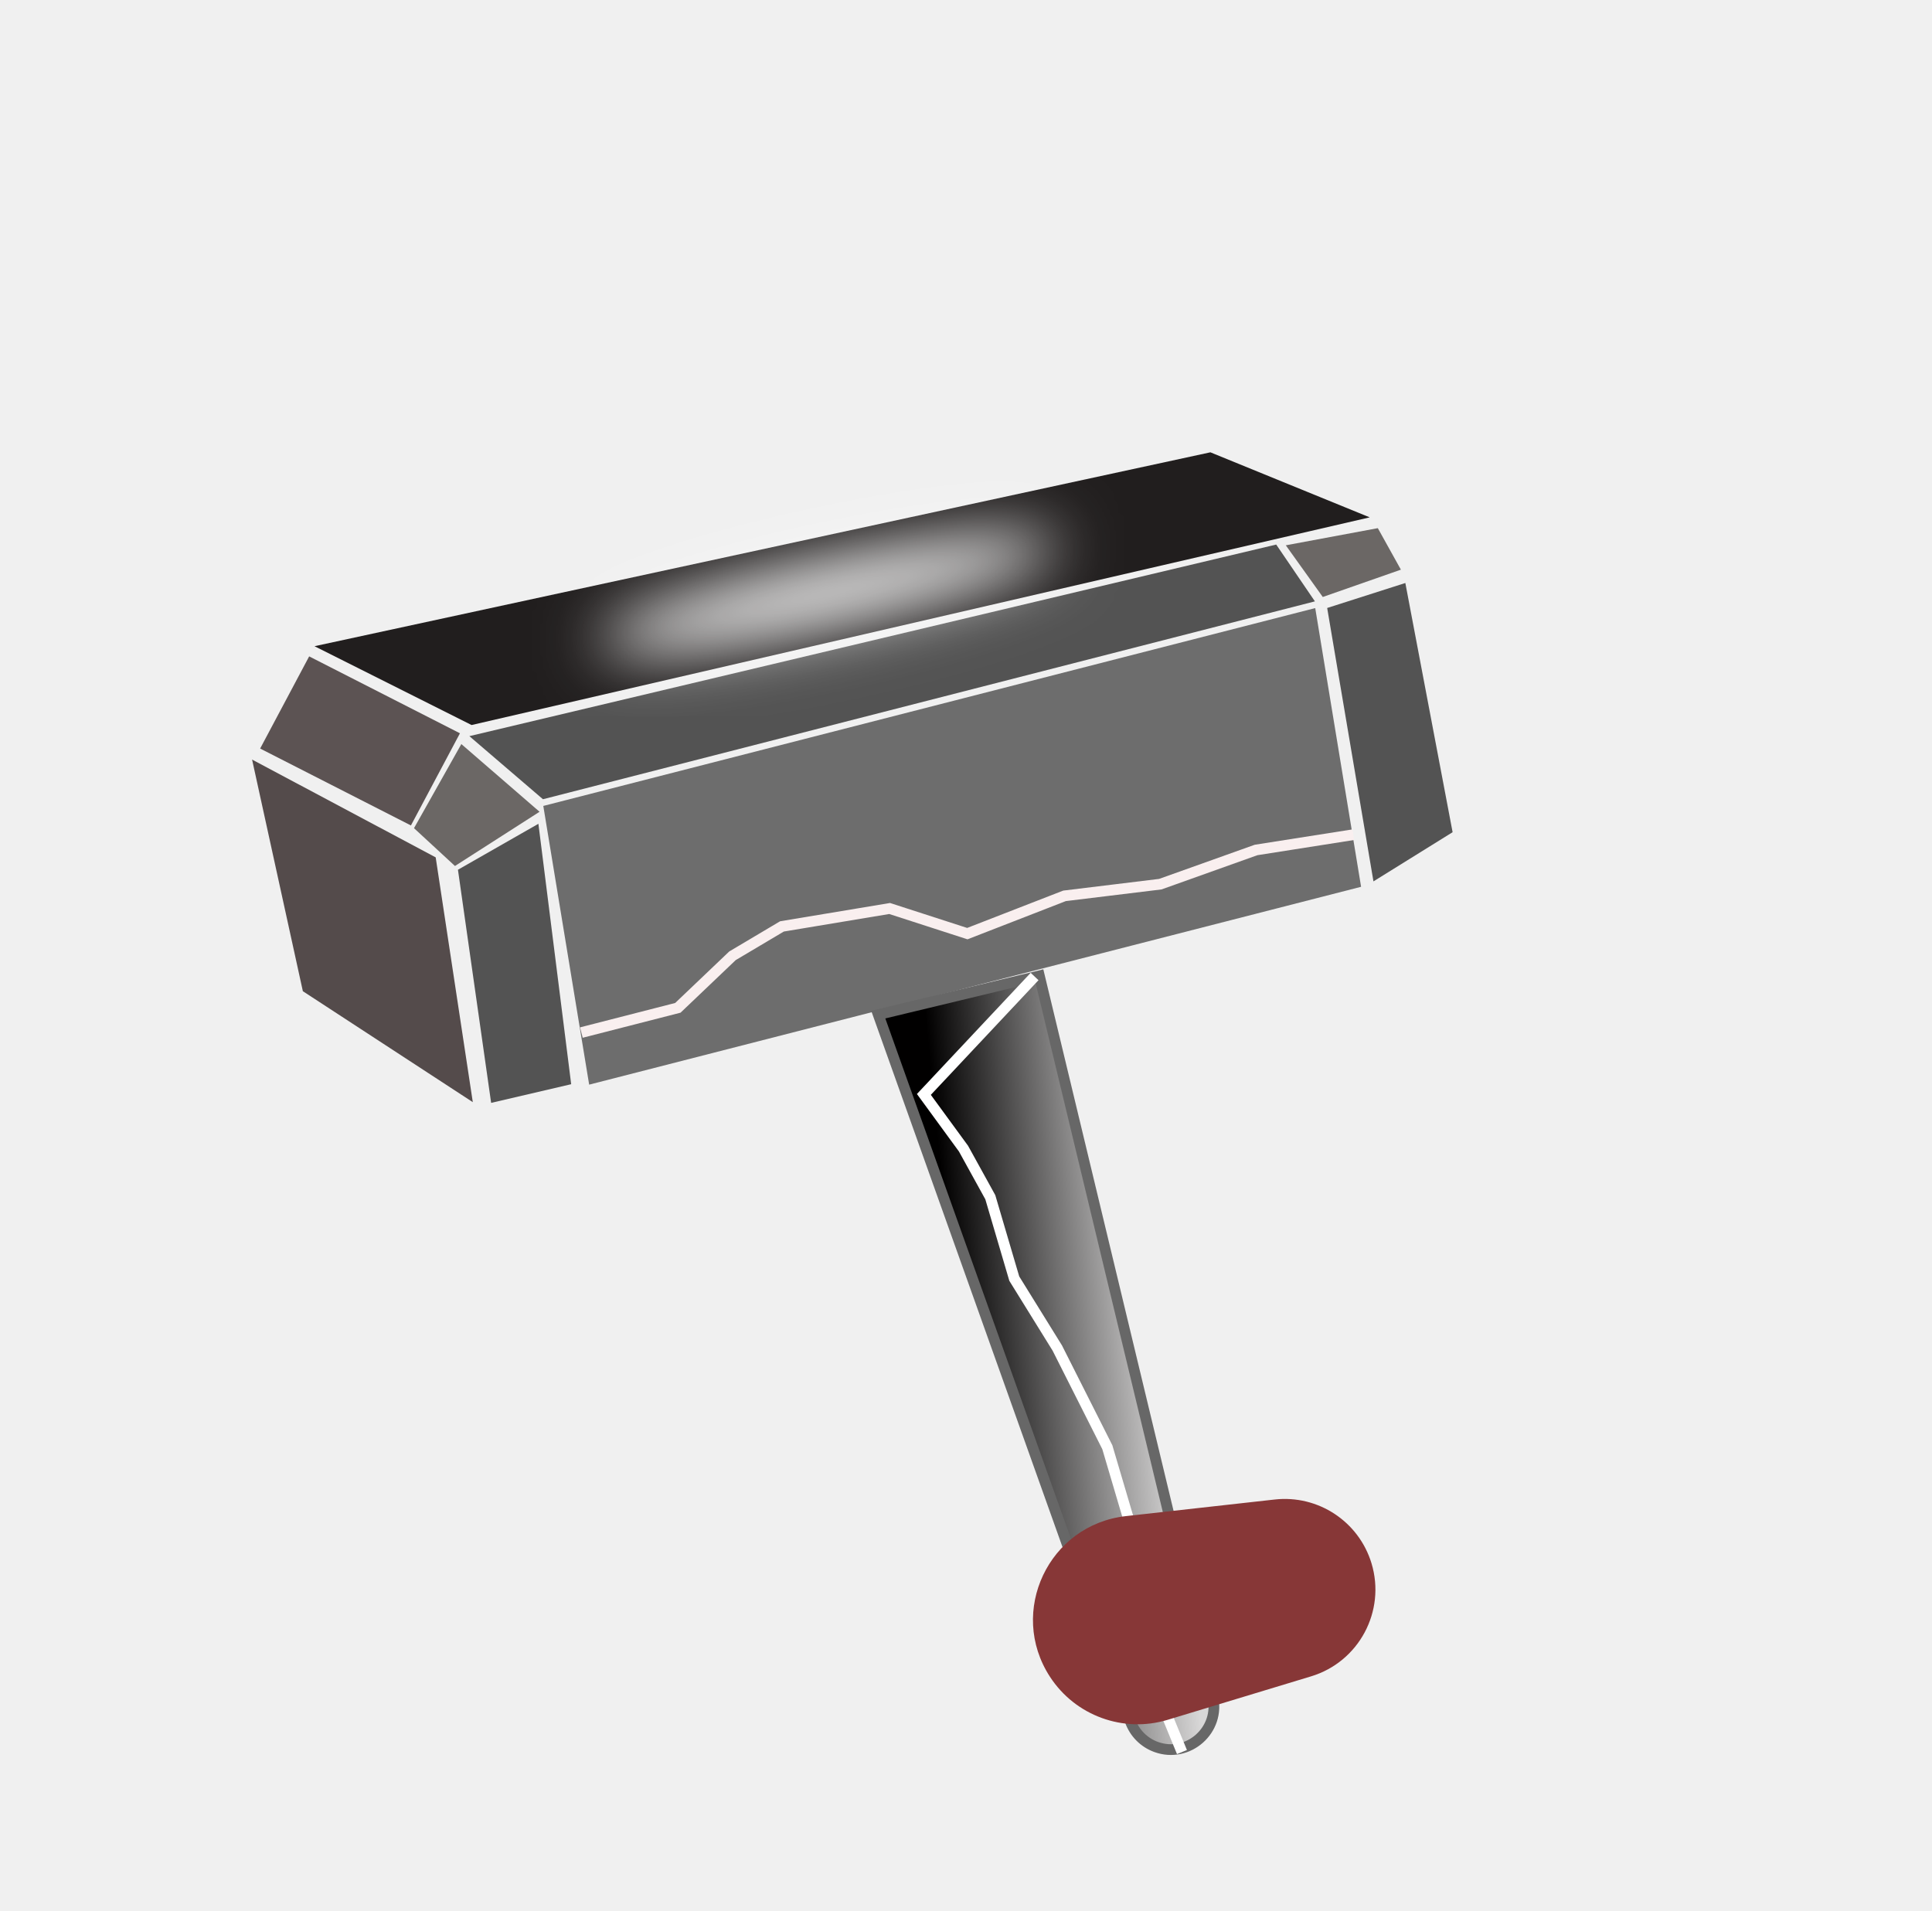
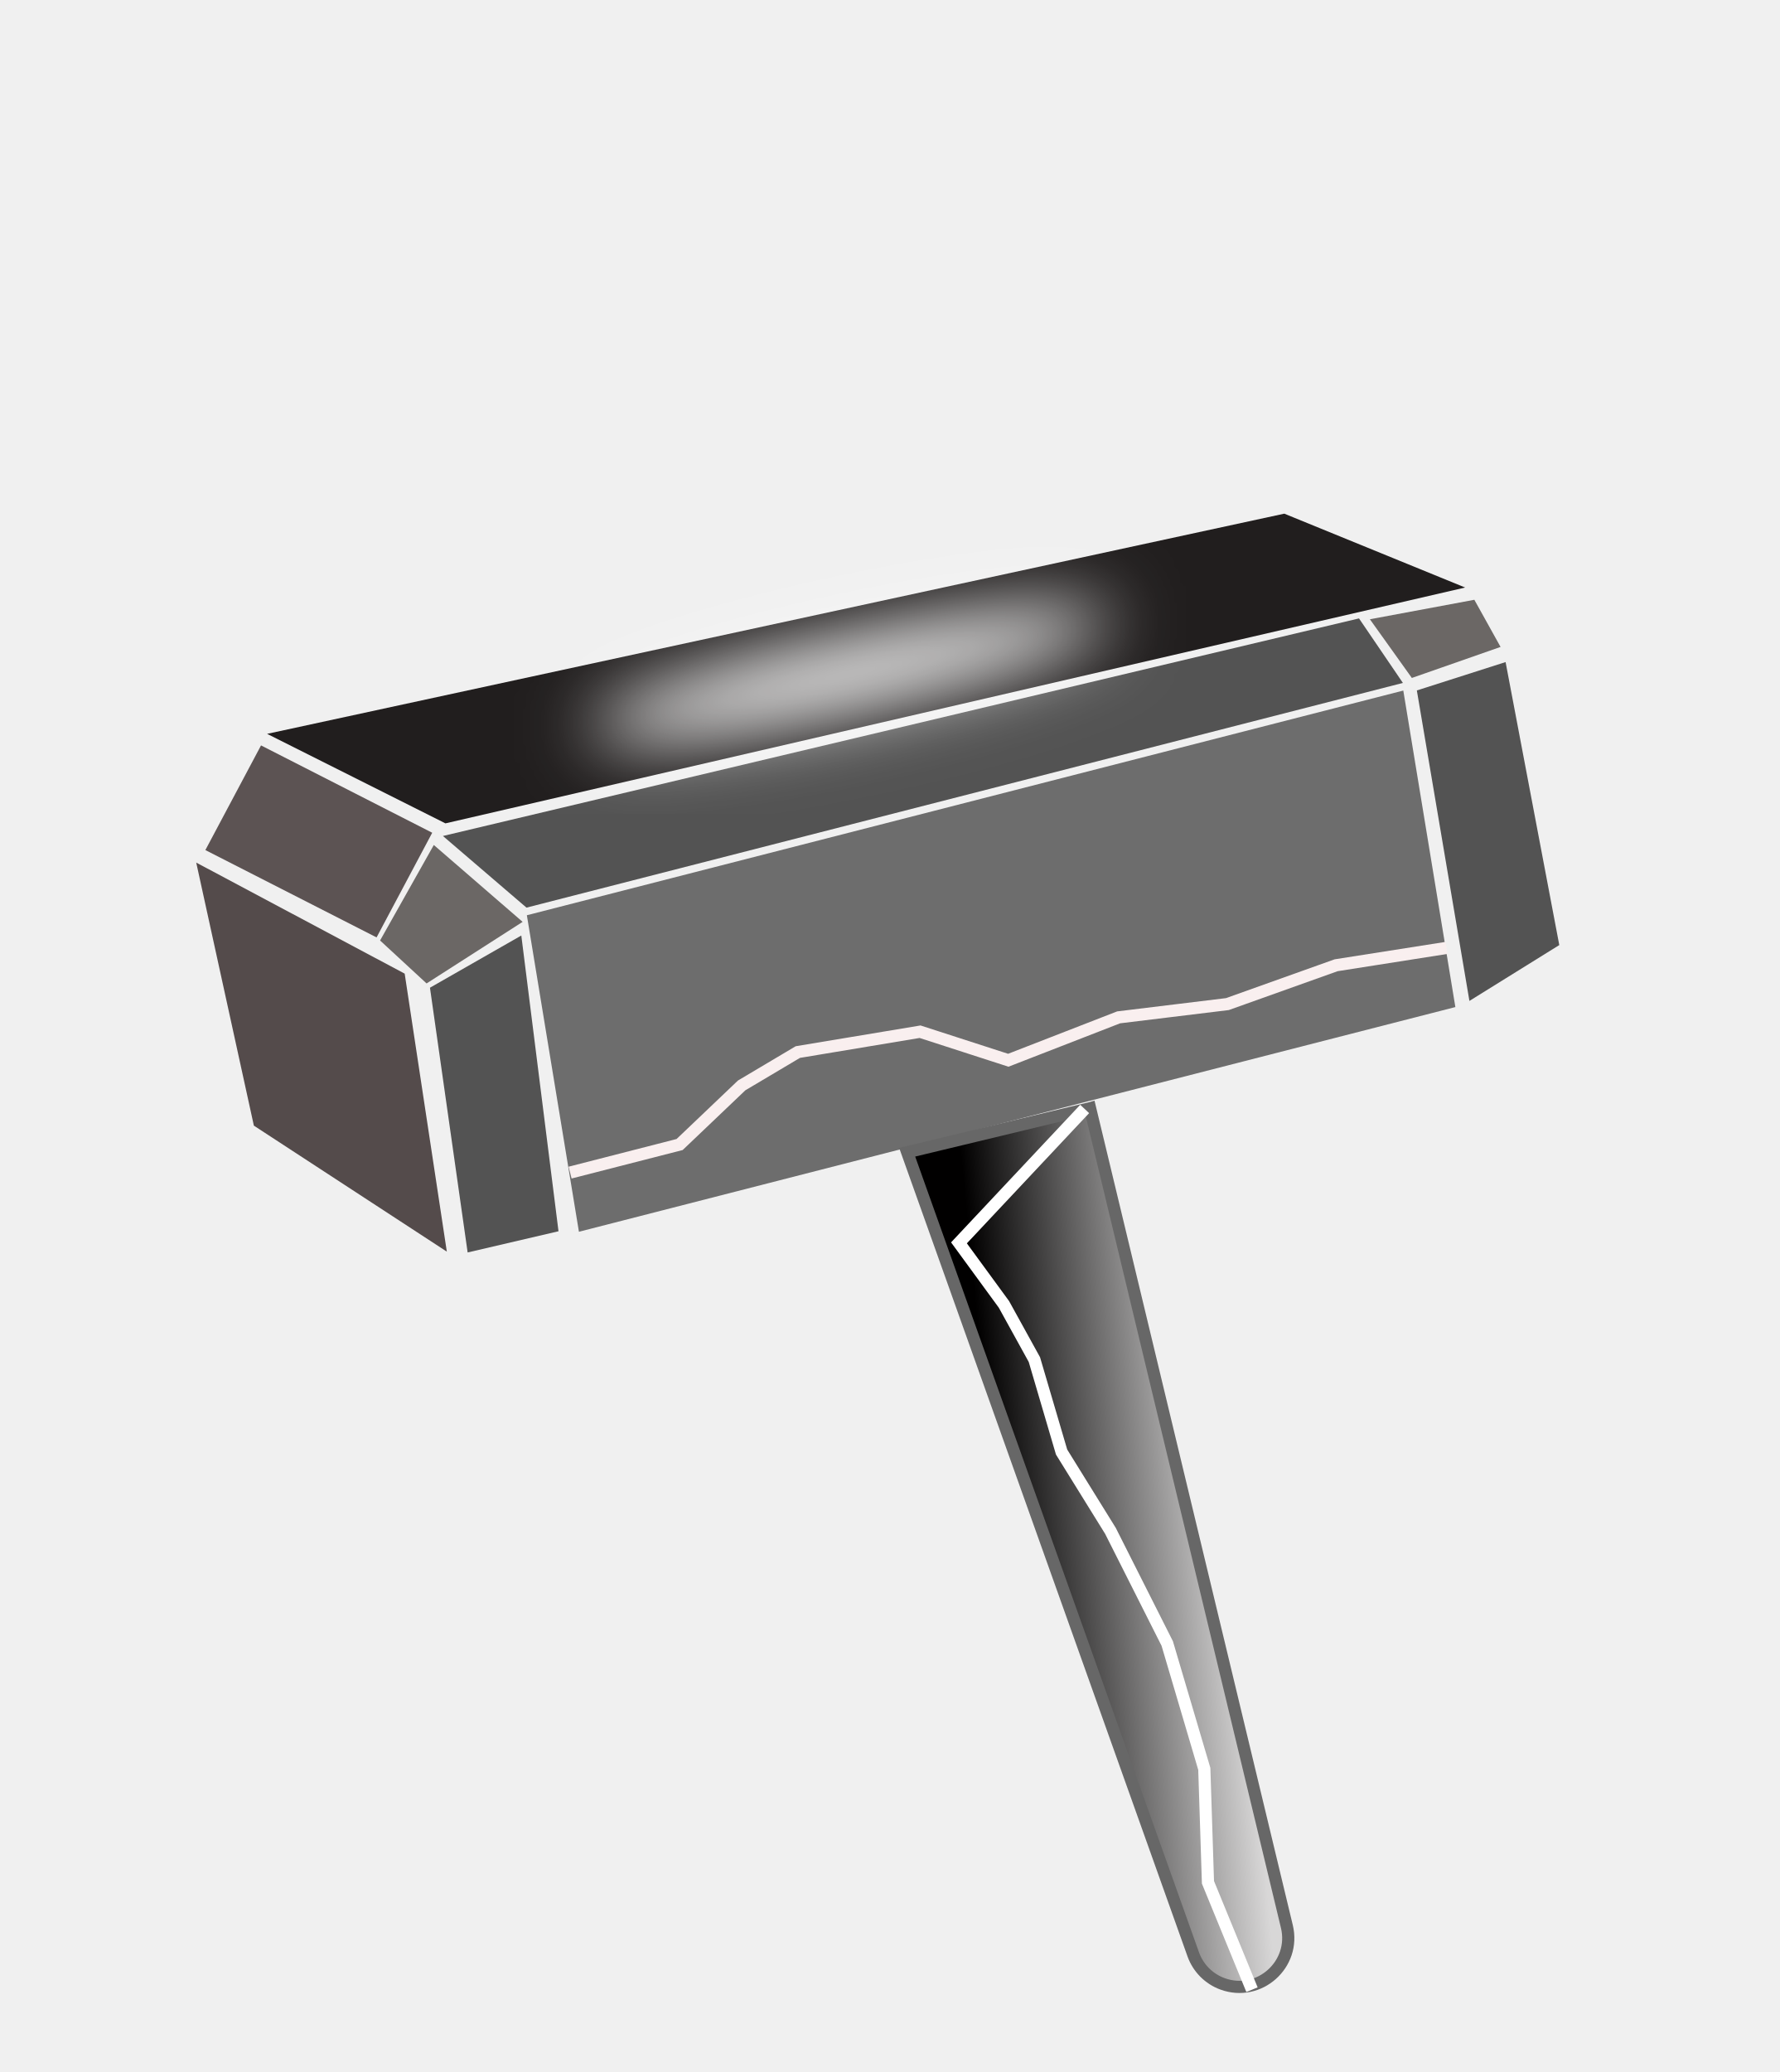
- <svg xmlns="http://www.w3.org/2000/svg" width="90" height="89" viewBox="0 0 90 89" fill="none">
-   <rect width="37.122" height="13.159" transform="matrix(0.968682 -0.248305 0.162356 0.986732 25.3089 37.5462)" fill="#6D6D6D" />
-   <path d="M21.865 34.295L59.451 25.369L61.253 28.016L25.293 37.234L21.865 34.295Z" fill="#535353" />
-   <path d="M14.651 30.105L56.385 21.072L63.806 24.102L21.968 33.777L14.651 30.105Z" fill="#211E1E" />
-   <path d="M19.286 38.582L21.491 34.664L25.135 37.818L21.194 40.344L19.286 38.582Z" fill="#6B6765" />
-   <path d="M65.259 26.539L61.62 27.812L59.898 25.404L64.184 24.605L65.259 26.539Z" fill="#6B6765" />
-   <rect width="7.885" height="4.863" transform="matrix(0.890811 0.454375 -0.469555 0.882903 14.402 30.5791)" fill="#5C5353" />
-   <path d="M25.081 38.378L26.608 50.51L22.879 51.38L21.333 40.519L25.081 38.378Z" fill="#535353" />
-   <path d="M63.981 41.061L61.825 28.324L65.466 27.16L67.668 38.77L63.981 41.061Z" fill="#535353" />
-   <path d="M11.743 35.386L20.296 39.942L22.025 51.346L14.108 46.177L11.743 35.386Z" fill="#544B4B" />
-   <path d="M27.082 48.104L31.577 46.952L34.122 44.527L36.426 43.159L41.442 42.324L45.062 43.495L49.589 41.735L54.051 41.191L58.512 39.598L63.041 38.886" stroke="#F9EFEF" stroke-width="0.5" />
-   <path d="M48.41 45.465L48.418 45.463L56.491 79.03C56.866 80.587 55.354 81.934 53.85 81.384C53.29 81.179 52.85 80.735 52.65 80.174L40.913 47.268L41.144 47.212L41.645 47.092L42.647 46.851L44.652 46.369L46.656 45.886L47.658 45.645L48.16 45.525L48.41 45.465Z" fill="url(#paint0_linear_155_54)" stroke="#676767" stroke-width="0.5" />
-   <path d="M48.195 45.493L43.038 50.986L44.883 53.51L46.132 55.774L47.249 59.567L49.253 62.801L51.584 67.422L53.104 72.566L53.254 77.219L55.06 81.623" stroke="white" stroke-width="0.5" />
+ <svg xmlns="http://www.w3.org/2000/svg" width="73" height="85" viewBox="0 0 73 85" fill="none">
+   <rect width="37.122" height="13.159" transform="matrix(0.968682 -0.248305 0.162356 0.986732 21.6167 37.5462)" fill="#6D6D6D" />
+   <path d="M18.173 34.295L55.759 25.369L57.56 28.016L21.601 37.234L18.173 34.295Z" fill="#535353" />
+   <path d="M10.959 30.105L52.693 21.072L60.114 24.102L18.276 33.777L10.959 30.105Z" fill="#211E1E" />
+   <path d="M15.594 38.582L17.799 34.664L21.443 37.818L17.502 40.344L15.594 38.582Z" fill="#6B6765" />
+   <path d="M61.567 26.539L57.927 27.812L56.206 25.404L60.491 24.605L61.567 26.539Z" fill="#6B6765" />
+   <rect width="7.885" height="4.863" transform="matrix(0.890811 0.454375 -0.469555 0.882903 10.7098 30.5791)" fill="#5C5353" />
+   <path d="M21.389 38.378L22.915 50.51L19.187 51.38L17.641 40.519L21.389 38.378Z" fill="#535353" />
+   <path d="M60.289 41.061L58.132 28.324L61.773 27.16L63.976 38.77L60.289 41.061Z" fill="#535353" />
+   <path d="M8.051 35.386L16.604 39.942L18.333 51.346L10.416 46.177L8.051 35.386Z" fill="#544B4B" />
+   <path d="M23.39 48.104L27.884 46.952L30.43 44.527L32.734 43.159L37.749 42.324L41.369 43.495L45.897 41.735L50.359 41.191L54.82 39.598L59.349 38.886" stroke="#F9EFEF" stroke-width="0.5" />
+   <path d="M44.718 45.465L44.725 45.463L52.799 79.03C53.173 80.587 51.662 81.934 50.158 81.384C49.598 81.179 49.158 80.735 48.958 80.174L37.221 47.268L37.452 47.212L37.953 47.092L38.955 46.851L40.959 46.369L42.964 45.886L43.966 45.645L44.467 45.525L44.718 45.465Z" fill="url(#paint0_linear_155_54)" stroke="#676767" stroke-width="0.5" />
+   <path d="M44.503 45.493L39.346 50.986L41.191 53.51L42.44 55.774L43.556 59.567L45.561 62.801L47.891 67.422L49.412 72.566L49.562 77.219L51.368 81.623" stroke="white" stroke-width="0.5" />
  <g filter="url(#filter0_f_155_54)">
-     <ellipse cx="38.571" cy="27.634" rx="11.017" ry="1.458" transform="rotate(-12.1485 38.5706 27.6336)" fill="white" />
+     <ellipse cx="34.878" cy="27.634" rx="11.017" ry="1.458" transform="rotate(-12.1485 34.8784 27.6336)" fill="white" />
  </g>
-   <path d="M48.91 78.114C46.938 75.08 48.853 71.032 52.45 70.631L59.38 69.858C61.403 69.632 63.299 70.882 63.89 72.83C64.566 75.062 63.305 77.421 61.073 78.097L54.399 80.12C52.327 80.748 50.089 79.93 48.91 78.114Z" fill="#873737" />
  <defs>
-     <filter id="filter0_f_155_54" x="24.796" y="21.912" width="27.549" height="11.444" filterUnits="userSpaceOnUse" color-interpolation-filters="sRGB">
+     <filter id="filter0_f_155_54" x="21.104" y="21.912" width="27.549" height="11.444" filterUnits="userSpaceOnUse" color-interpolation-filters="sRGB">
      <feFlood flood-opacity="0" result="BackgroundImageFix" />
      <feBlend mode="normal" in="SourceGraphic" in2="BackgroundImageFix" result="shape" />
      <feGaussianBlur stdDeviation="1.5" result="effect1_foregroundBlur_155_54" />
    </filter>
-     <linearGradient id="paint0_linear_155_54" x1="54.794" y1="68.312" x2="45.234" y2="69.236" gradientUnits="userSpaceOnUse">
+     <linearGradient id="paint0_linear_155_54" x1="51.102" y1="68.312" x2="41.541" y2="69.236" gradientUnits="userSpaceOnUse">
      <stop stop-color="#D8D7D7" />
      <stop offset="1" stop-color="#010000" />
    </linearGradient>
  </defs>
</svg>
